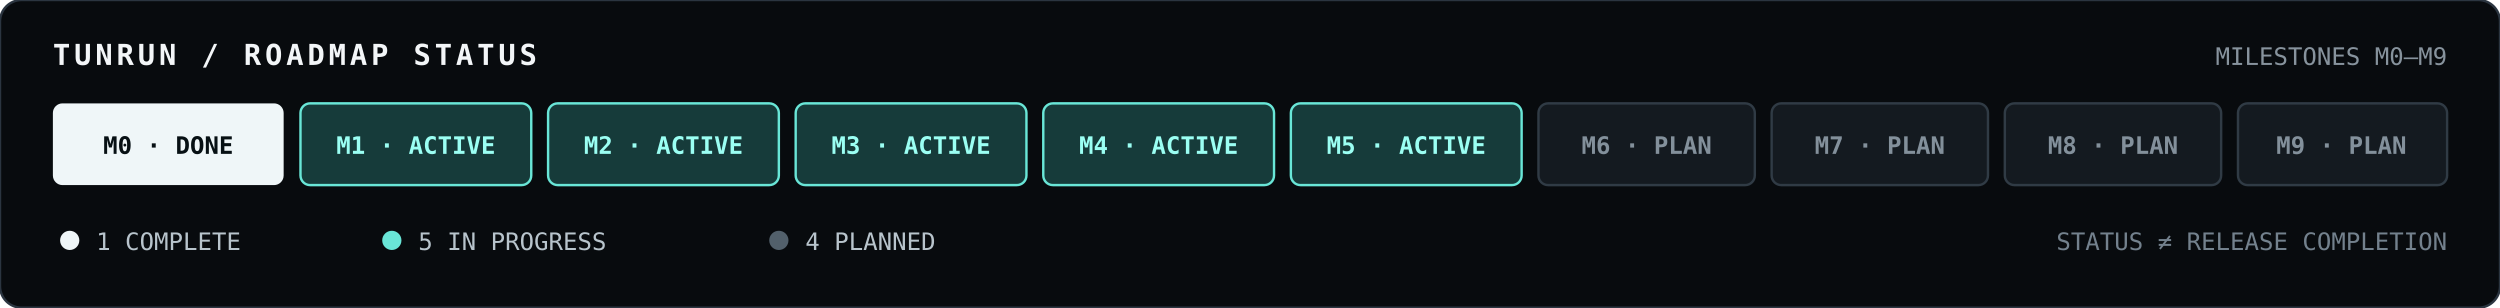
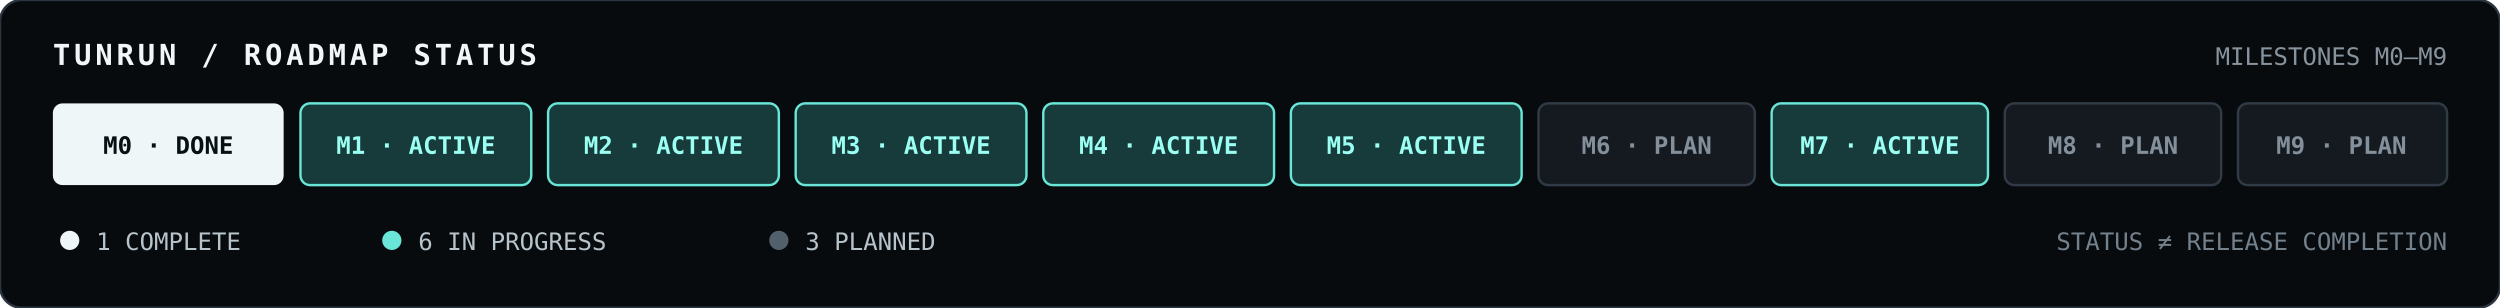
<svg xmlns="http://www.w3.org/2000/svg" width="1040" height="128" viewBox="0 0 1040 128" role="img" aria-labelledby="title desc">
  <rect width="1040" height="128" rx="9" fill="#080b0e" stroke="#2b3540" />
  <text x="22" y="27" fill="#f3f6f8" font-family="ui-monospace,monospace" font-size="12" font-weight="700" letter-spacing="1.6">TUNRUN / ROADMAP STATUS</text>
  <text x="1018" y="27" text-anchor="end" fill="#87939d" font-family="ui-monospace,monospace" font-size="10">MILESTONES M0–M9</text>
  <g font-family="ui-monospace,monospace" font-size="10" font-weight="700" text-anchor="middle">
    <rect x="22" y="43" width="96" height="34" rx="4" fill="#eff6f8" />
    <text x="70" y="64" fill="#071014">M0 · DONE</text>
    <rect x="125" y="43" width="96" height="34" rx="4" fill="#163b3a" stroke="#69e6d7" />
    <text x="173" y="64" fill="#9bfff3">M1 · ACTIVE</text>
    <rect x="228" y="43" width="96" height="34" rx="4" fill="#163b3a" stroke="#69e6d7" />
    <text x="276" y="64" fill="#9bfff3">M2 · ACTIVE</text>
    <rect x="331" y="43" width="96" height="34" rx="4" fill="#163b3a" stroke="#69e6d7" />
    <text x="379" y="64" fill="#9bfff3">M3 · ACTIVE</text>
    <rect x="434" y="43" width="96" height="34" rx="4" fill="#163b3a" stroke="#69e6d7" />
    <text x="482" y="64" fill="#9bfff3">M4 · ACTIVE</text>
    <rect x="537" y="43" width="96" height="34" rx="4" fill="#163b3a" stroke="#69e6d7" />
    <text x="585" y="64" fill="#9bfff3">M5 · ACTIVE</text>
    <rect x="640" y="43" width="90" height="34" rx="4" fill="#141a20" stroke="#303b45" />
    <text x="685" y="64" fill="#83909b">M6 · PLAN</text>
-     <rect x="737" y="43" width="90" height="34" rx="4" fill="#141a20" stroke="#303b45" />
-     <text x="782" y="64" fill="#83909b">M7 · PLAN</text>
+     <rect x="737" y="43" width="90" height="34" rx="4" fill="#163b3a" stroke="#69e6d7" />
+     <text x="782" y="64" fill="#9bfff3">M7 · ACTIVE</text>
    <rect x="834" y="43" width="90" height="34" rx="4" fill="#141a20" stroke="#303b45" />
    <text x="879" y="64" fill="#83909b">M8 · PLAN</text>
    <rect x="931" y="43" width="87" height="34" rx="4" fill="#141a20" stroke="#303b45" />
    <text x="974" y="64" fill="#83909b">M9 · PLAN</text>
  </g>
  <g font-family="ui-monospace,monospace" font-size="10">
    <circle cx="29" cy="100" r="4" fill="#eff6f8" />
    <text x="40" y="104" fill="#b8c4cc">1 COMPLETE</text>
    <circle cx="163" cy="100" r="4" fill="#69e6d7" />
-     <text x="174" y="104" fill="#b8c4cc">5 IN PROGRESS</text>
+     <text x="174" y="104" fill="#b8c4cc">6 IN PROGRESS</text>
    <circle cx="324" cy="100" r="4" fill="#52606b" />
-     <text x="335" y="104" fill="#b8c4cc">4 PLANNED</text>
+     <text x="335" y="104" fill="#b8c4cc">3 PLANNED</text>
    <text x="1018" y="104" text-anchor="end" fill="#73818d">STATUS ≠ RELEASE COMPLETION</text>
  </g>
</svg>
